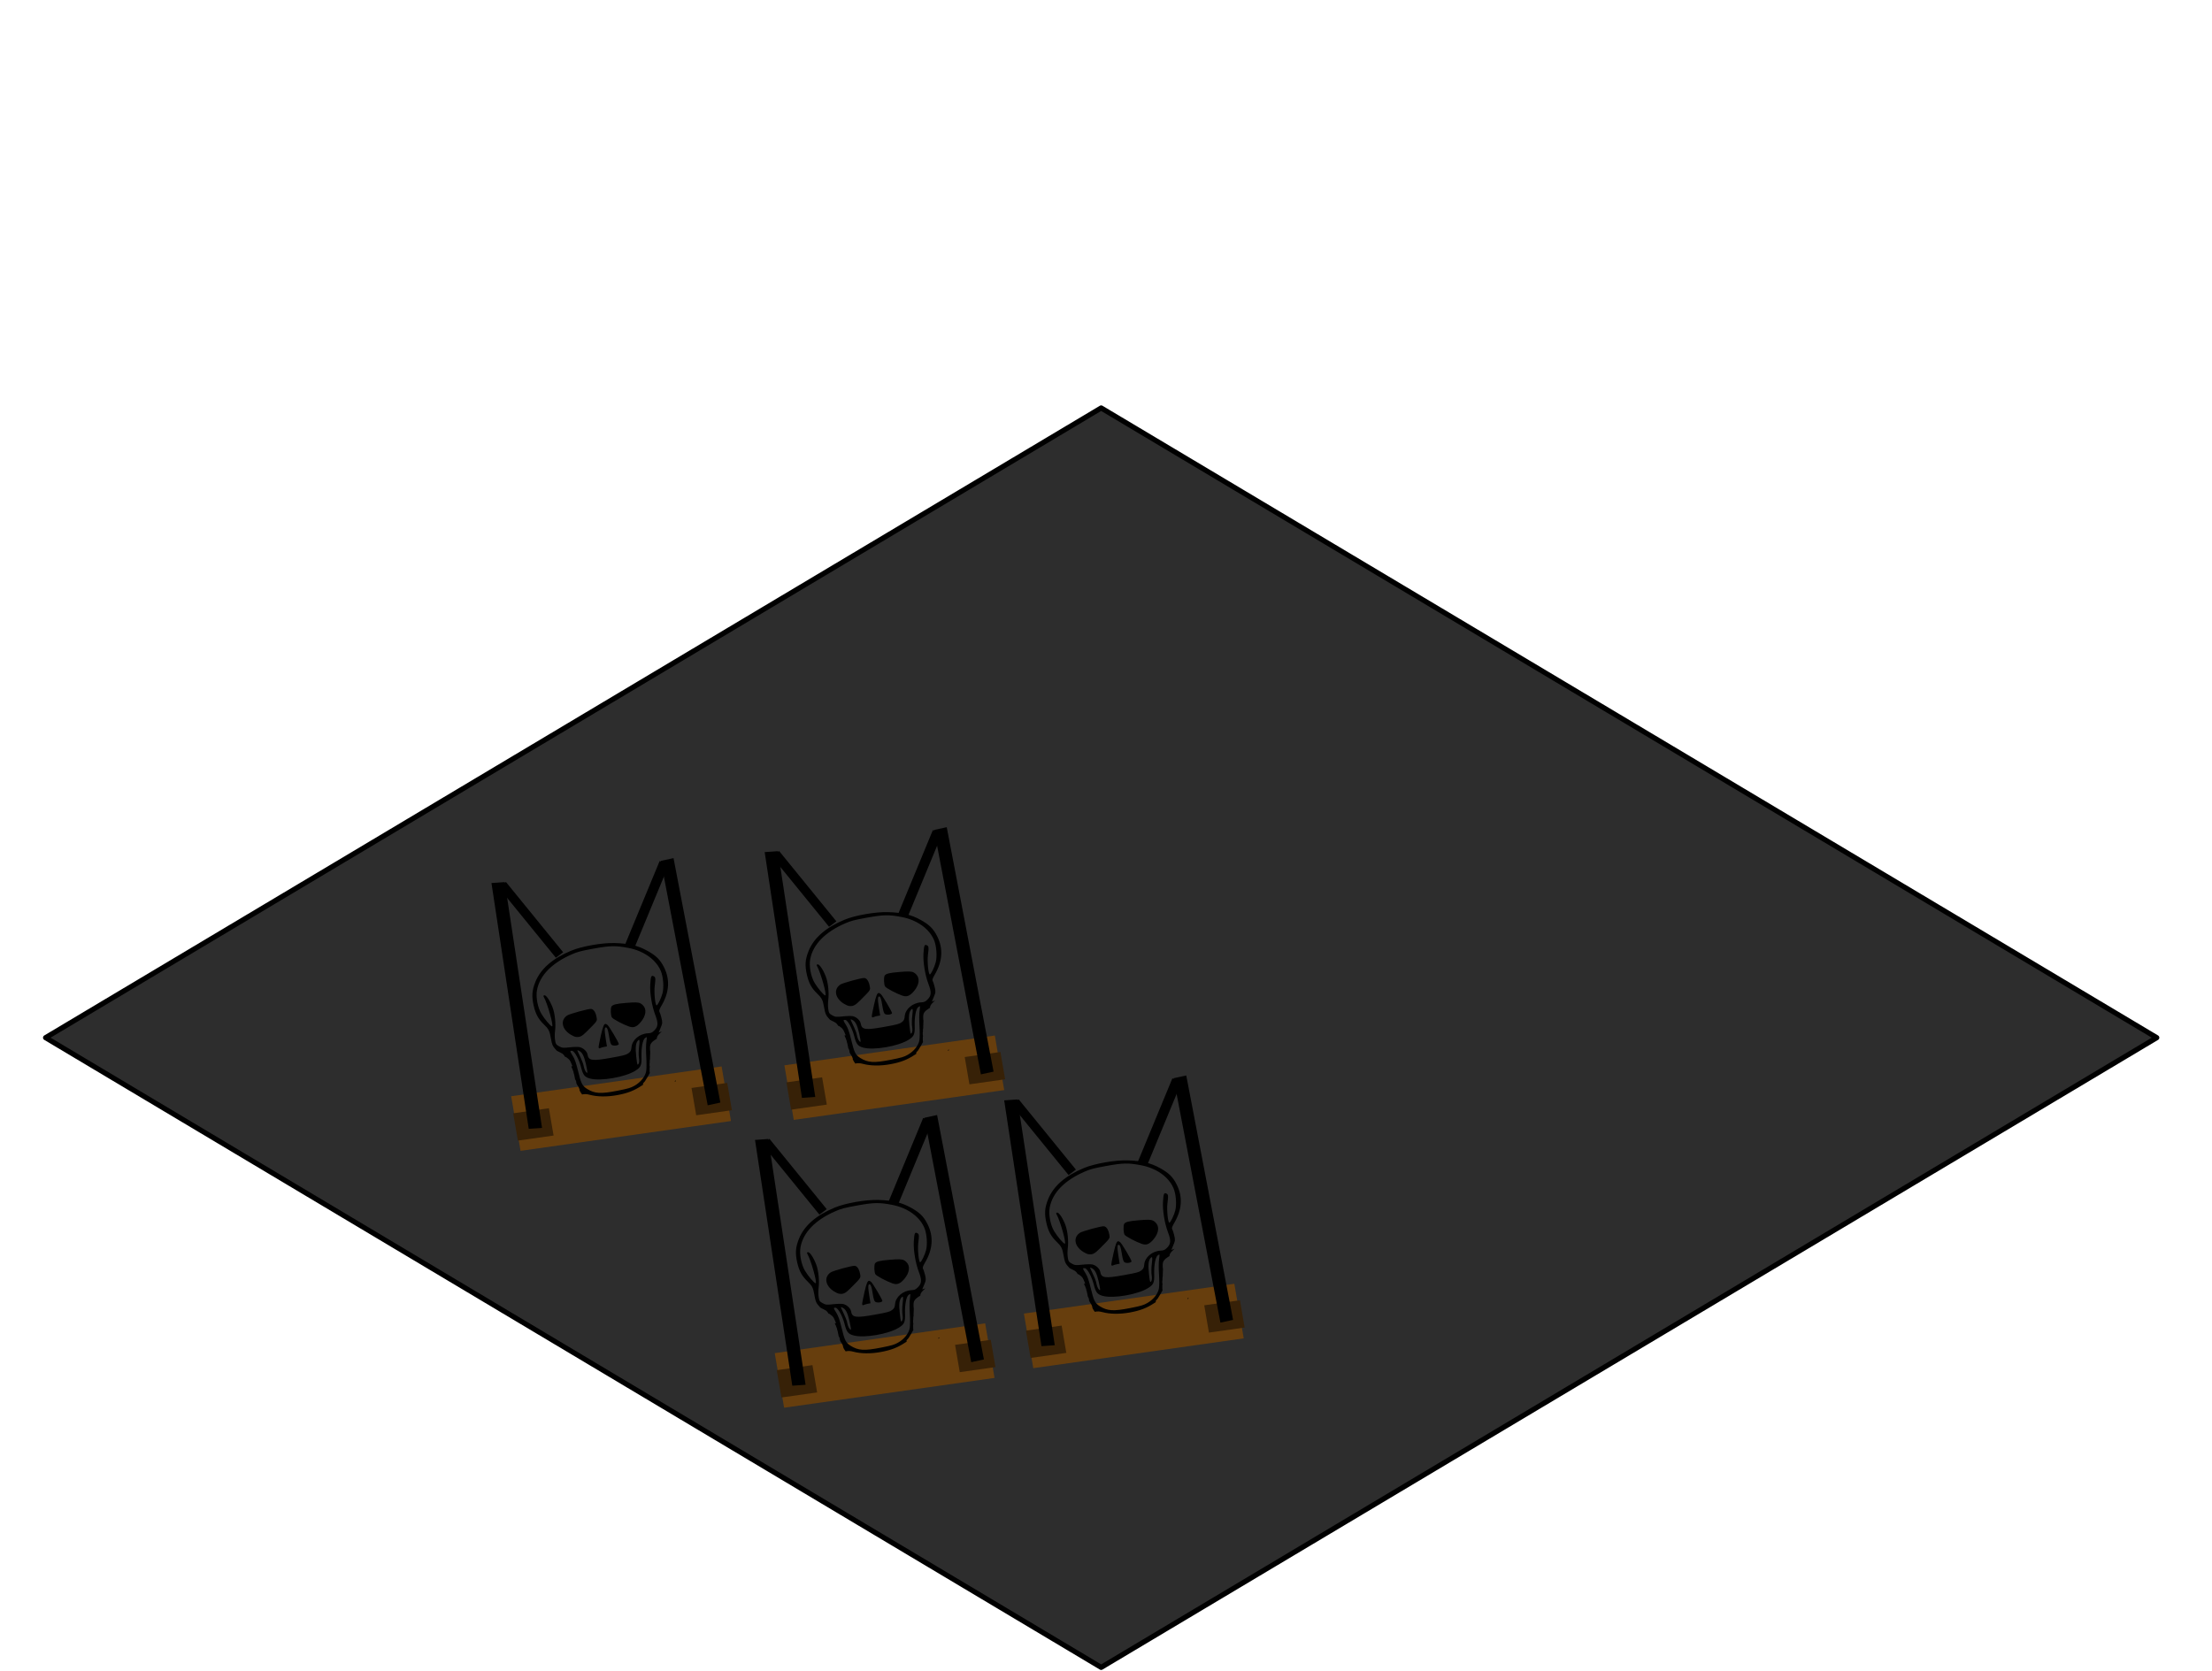
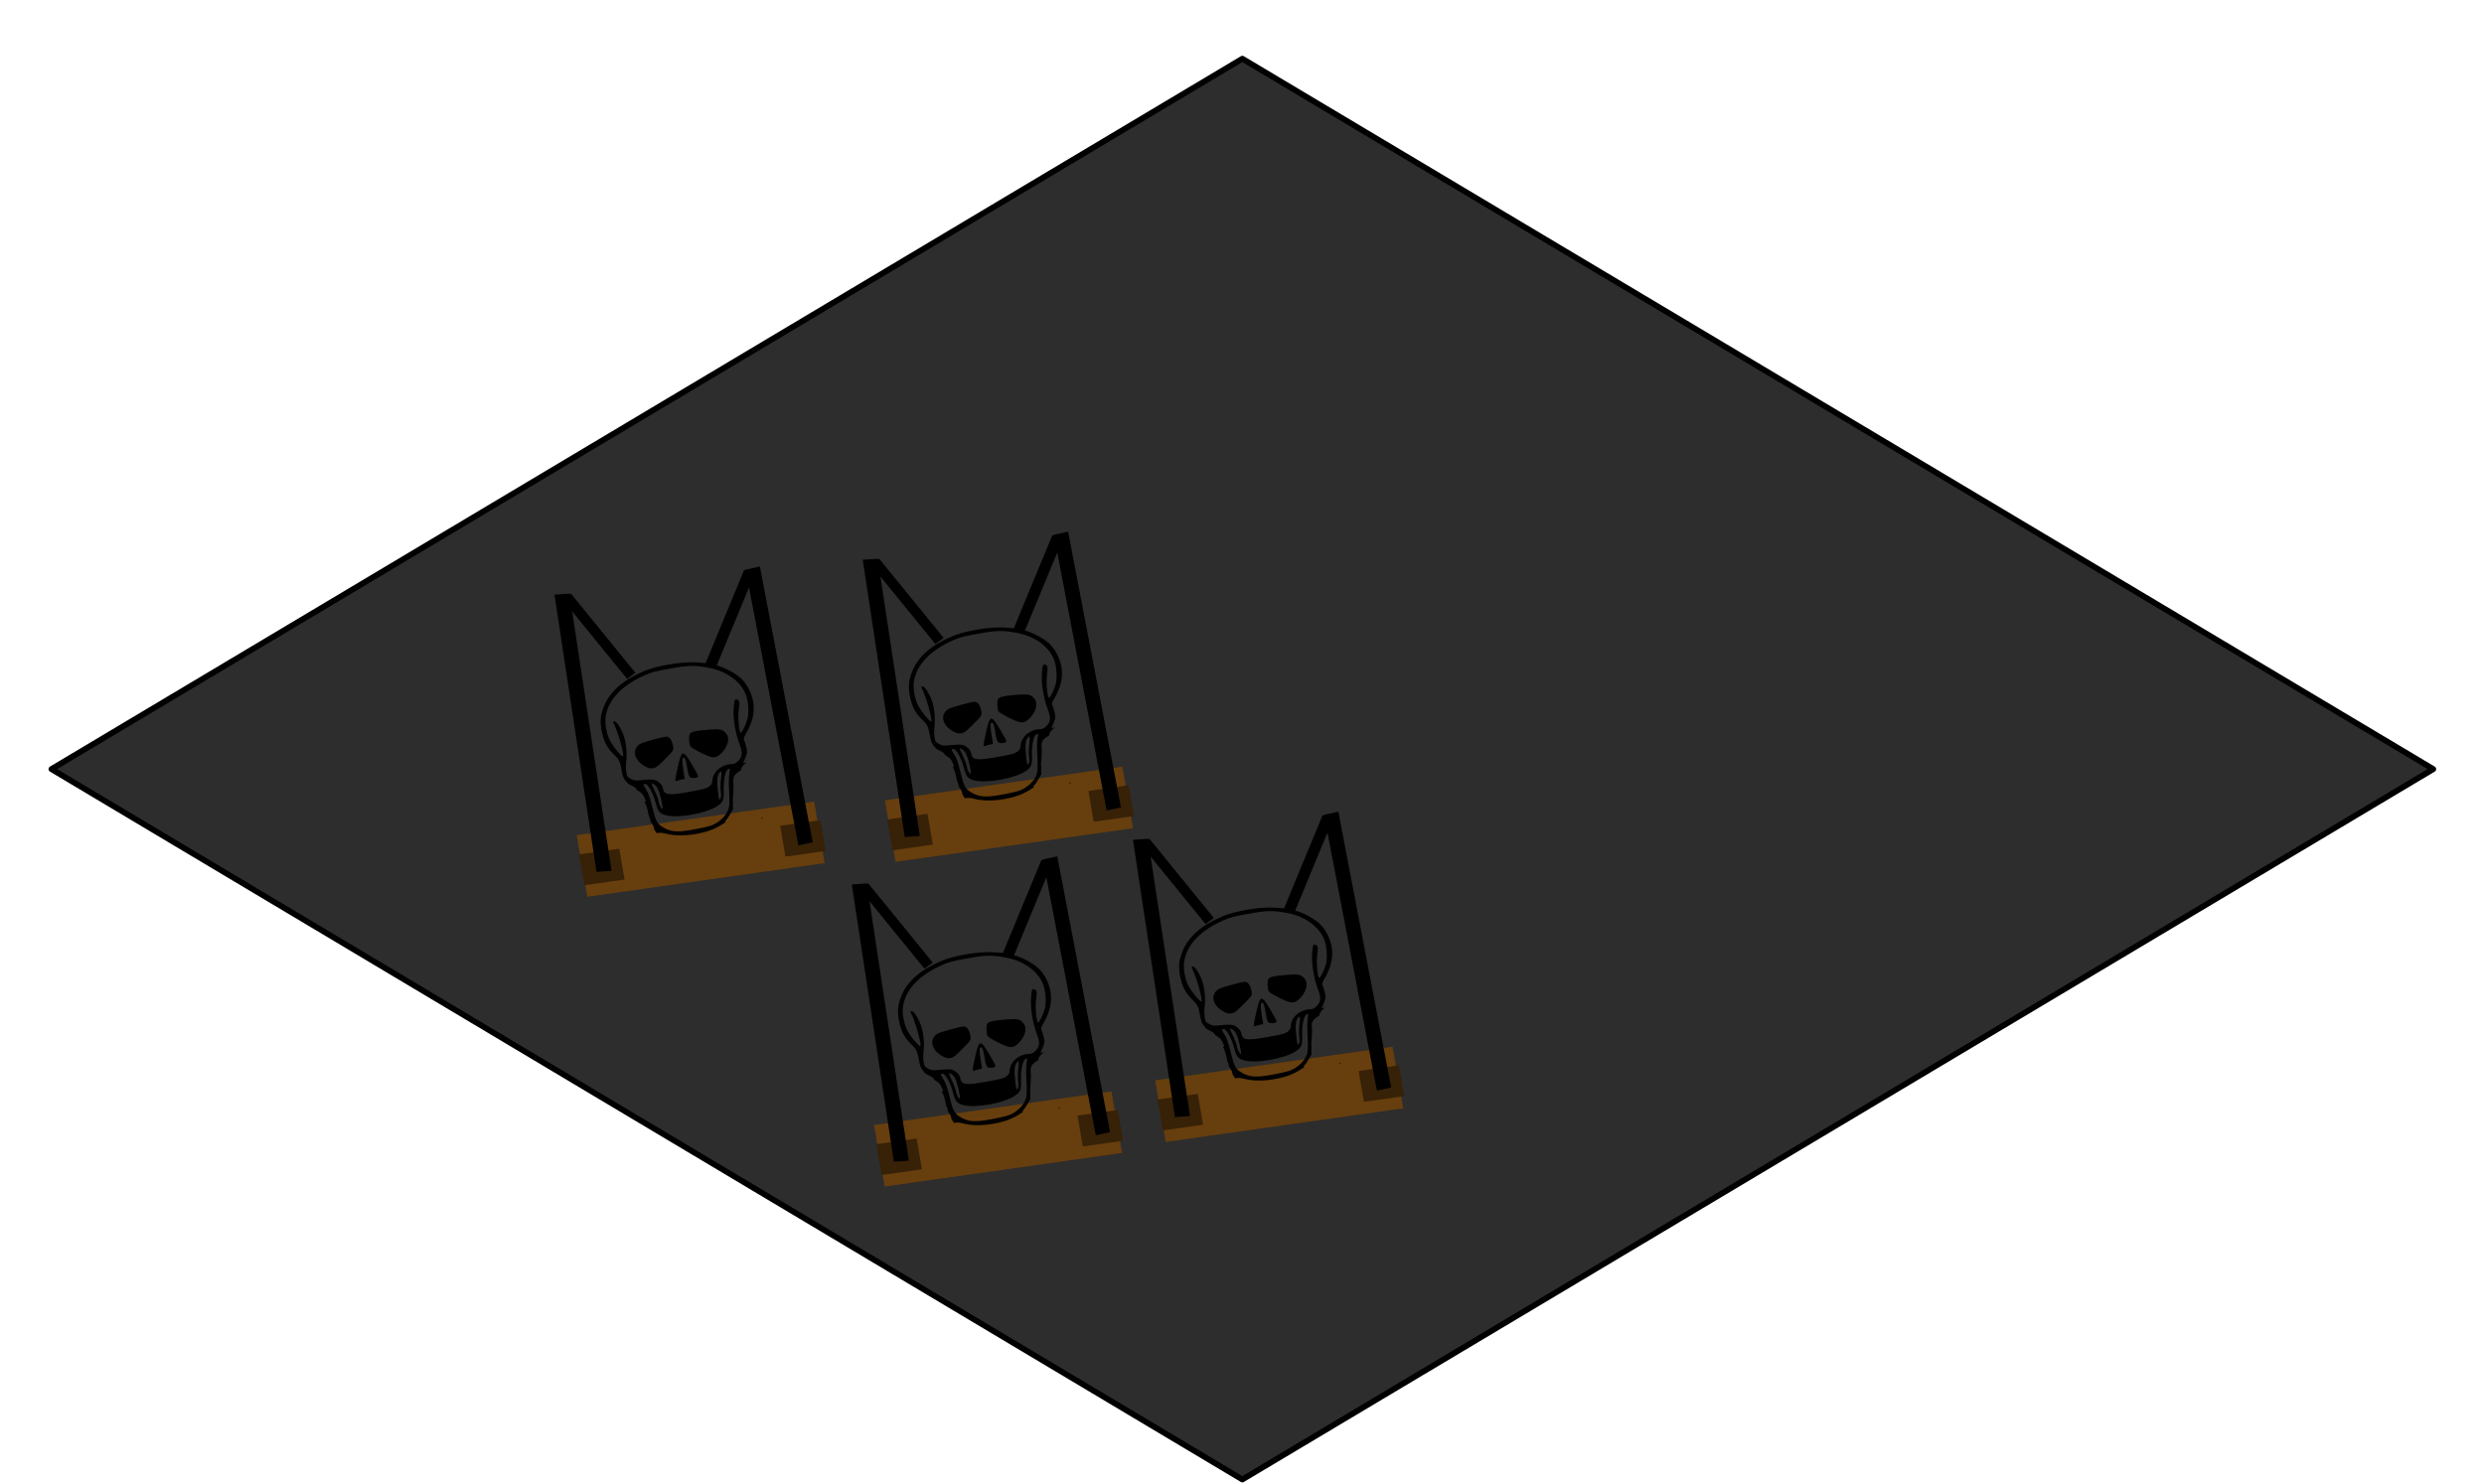
- <svg xmlns="http://www.w3.org/2000/svg" width="430.544" height="325.295" id="svg2" version="1.1">
+ <svg xmlns="http://www.w3.org/2000/svg" width="428.544" height="256" id="svg2" version="1.1">
  <defs id="defs4">
    </defs>
-   <g id="layer1" transform="translate(-53.64341,-569.625)">
+   <g id="layer1" transform="translate(-53.64341,-638.9201)">
    <path id="path3908" d="M 473.436,771.644 267.975,649.049 62.515,771.644 267.975,894.238 Z" style="fill:#2d2d2d;fill-opacity:1;stroke:#000000;stroke-width:1px;stroke-linecap:round;stroke-linejoin:round;stroke-opacity:1" />
    <path style="stroke-width:0.505" d="" id="path3967" transform="translate(53.64341,569.625)" />
    <path style="stroke-width:0.505" d="" id="path4211" transform="translate(53.64341,569.625)" />
    <path style="stroke-width:0.505" d="" id="path4253" transform="translate(53.64341,569.625)" />
  </g>
-   <g id="layer3">
+   <g id="layer3" transform="translate(0,-69.29514)">
    <rect style="fill:#673e0d;fill-opacity:1;stroke-width:0.04;stroke-miterlimit:4;stroke-dasharray:none" id="rect3964" width="41.367" height="10.783" x="61.959" y="225.365" transform="matrix(0.9901143,-0.1402628,0.1692743,0.985569,0,0)" />
    <rect style="fill:#372107;fill-opacity:1;stroke-width:0.047;stroke-miterlimit:4;stroke-dasharray:none" id="rect3966" width="7.018" height="5.392" x="61.785" y="228.709" transform="matrix(0.9901143,-0.1402628,0.1692743,0.985569,0,0)" />
    <rect style="fill:#372107;fill-opacity:1;stroke-width:0.047;stroke-miterlimit:4;stroke-dasharray:none" id="rect3966-6" width="7.018" height="5.392" x="96.843" y="228.694" transform="matrix(0.9901143,-0.1402628,0.1692743,0.985569,0,0)" />
  </g>
-   <g id="layer2">
+   <g id="layer2" transform="translate(0,-69.29514)">
    <path id="path858-8" style="fill:#000000;stroke-width:0.163" d="m 125.96,185.083 c -1.788,-0.989 -3.529,-1.401 -6.276,-1.485 -2.446,-0.075 -6.415,0.617 -8.489,1.48 -3.667,1.527 -5.973,3.54 -6.999,6.115 -0.657,1.648 -0.734,2.779 -0.316,4.62 0.358,1.575 0.917,2.605 1.956,3.6 0.955,0.916 1.14,1.28 1.391,2.738 0.195,1.135 0.326,1.48 0.747,1.954 l 0.405,0.456 c 0.267,0.148 0.544,0.279 0.814,0.422 0.382,0.154 0.618,0.454 0.795,0.797 0.01,0.003 0.019,0.007 0.028,0.01 -0.023,-0.032 -0.057,-0.073 -0.056,-0.073 0.031,-0.002 0.059,0.016 0.087,0.026 0.199,0.068 0.254,0.118 0.32,0.211 0.357,0.206 0.563,0.467 0.734,0.849 0.166,0.371 0.306,0.703 0.312,0.739 0.008,0.045 -0.072,0.065 -0.228,0.066 0.049,0.127 0.098,0.254 0.155,0.372 0.006,0.012 0.023,0.016 0.035,0.023 0.043,0.119 0.086,0.238 0.129,0.357 0.118,0.227 0.147,0.414 0.16,0.589 0.059,0.089 0.094,0.167 0.079,0.25 0.018,0.033 0.028,0.077 0.038,0.112 0.081,0.276 0.051,0.433 0.07,0.383 3.5e-4,-5.2e-4 7.1e-4,-0.003 0.002,-0.003 0.003,-0.01 0.003,-0.011 0.01,-0.032 0.013,0.114 0.009,0.102 0.013,0.153 0.008,0.032 0.015,0.067 0.029,0.139 -0.015,-0.046 -0.014,-0.03 0.1,0.333 -0.008,-0.032 -0.049,-0.117 -0.024,-0.096 0.042,0.033 0.056,0.09 0.078,0.138 0.148,0.32 0.072,0.185 0.123,0.607 0.002,0.011 0.016,-0.029 0.026,-0.024 0.049,0.12 0.066,0.17 0.074,0.213 0.306,0.413 0.608,0.992 0.51,1.12 0.026,0.045 0.021,0.037 0.094,0.157 0.142,0.833 0.01,0.101 0.033,0.11 0.076,0.029 0.085,0.127 0.119,0.202 0.009,0.013 0.021,0.024 0.029,0.038 10e-4,0.002 -0.003,-0.002 -0.007,-0.003 0.067,0.09 0.134,0.179 0.201,0.269 0.008,0.032 0.007,0.04 0.012,0.066 0.512,-0.118 0.953,-0.093 1.503,0.056 1.48,0.402 3.395,0.426 5.349,0.069 1.994,-0.365 3.286,-0.862 4.737,-1.824 0.102,-0.068 0.172,-0.103 0.261,-0.159 0.025,-0.039 0.035,-0.062 0.063,-0.105 -0.005,-0.007 -0.007,-0.01 -0.013,-0.017 -0.138,-0.179 0.239,-0.401 0.36,-0.6 0.122,-0.202 0.247,-0.402 0.37,-0.604 0.014,-0.019 0.024,-0.04 0.039,-0.059 0.043,-0.074 0.059,-0.099 0.113,-0.194 0.005,-0.008 0.22,-0.384 0.432,-0.757 -0.044,-0.175 -0.07,-0.355 -0.045,-0.545 -0.002,-0.136 -0.011,-0.272 -0.006,-0.407 0.002,-0.031 0.043,-0.158 0.039,-0.201 -0.033,-0.412 -0.081,-0.201 -0.05,-0.701 0.001,-0.033 0.026,-0.062 0.04,-0.093 -0.005,-0.239 -0.017,-0.381 0.018,-0.626 0.006,-0.037 0.037,-0.069 0.04,-0.106 0.01,-0.13 -0.004,-0.26 -10e-4,-0.39 0.008,-0.371 0.043,-0.741 0.042,-1.112 -0.032,-0.097 -0.047,-0.264 -0.051,-0.55 -0.012,-0.859 0.102,-1.179 1.328,-1.939 -0.013,-0.309 0.132,-0.558 0.418,-0.871 0.143,-0.157 0.305,-0.297 0.457,-0.446 0.043,-0.042 0.084,-0.068 0.125,-0.102 -0.015,0.007 -0.031,0.013 -0.047,0.019 l -0.597,0.204 0.394,-0.939 c 0.356,-0.844 0.371,-1.038 0.15,-1.932 -0.136,-0.547 -0.317,-1.088 -0.401,-1.201 -0.095,-0.127 0.035,-0.522 0.341,-1.036 1.603,-2.685 1.782,-5.188 0.545,-7.631 -0.751,-1.481 -1.525,-2.24 -3.268,-3.204 z m -12.9,27.664 c -0.007,-0.01 -0.015,-0.02 -0.022,-0.03 0.002,0.007 0.005,0.015 0.009,0.021 0.004,0.005 0.009,0.007 0.013,0.008 z m -0.022,-0.03 -0.003,-0.005 c -0.014,-0.018 -0.028,-0.035 -0.042,-0.053 0.015,0.019 0.028,0.039 0.043,0.059 z m 12.127,-27.2 c 1.611,0.833 2.847,2.061 3.453,3.504 0.48,1.142 0.637,3.161 0.339,4.329 -0.242,0.945 -0.912,2.335 -1.147,2.378 -0.279,0.051 -0.536,-2.519 -0.377,-3.762 0.195,-1.524 0.169,-1.746 -0.233,-1.923 -0.439,-0.194 -0.535,0.051 -0.633,1.601 -0.105,1.66 0.314,4.224 0.974,5.951 0.619,1.621 0.573,2.283 -0.214,3.045 -0.426,0.413 -0.614,0.494 -1.221,0.525 -1.628,0.084 -3.059,1.288 -3.186,2.681 -0.06,0.663 -0.17,0.885 -0.593,1.195 l -10e-4,-2.7e-4 c -0.457,0.335 -0.861,0.443 -3.373,0.895 -3.711,0.668 -4.403,0.57 -4.6,-0.651 -0.095,-0.589 -0.824,-1.269 -1.527,-1.424 -0.301,-0.067 -1.177,-0.049 -1.948,0.038 -1.265,0.143 -1.466,0.123 -2.057,-0.203 -0.592,-0.327 -0.667,-0.442 -0.784,-1.206 -0.072,-0.464 -0.074,-1.254 -0.007,-1.756 0.189,-1.404 -0.016,-3.401 -0.47,-4.588 -0.511,-1.336 -1.257,-2.442 -1.604,-2.379 -0.172,0.031 -0.219,0.132 -0.131,0.283 0.731,1.259 2.028,5.886 1.616,5.765 -0.346,-0.102 -1.446,-1.405 -2.071,-2.455 -0.721,-1.211 -1.101,-3.262 -0.852,-4.593 0.537,-2.87 2.901,-5.294 6.816,-6.987 1.142,-0.494 1.757,-0.654 4.191,-1.096 3.273,-0.594 4.296,-0.614 6.838,-0.126 0.738,0.141 1.439,0.355 2.092,0.628 0.245,0.102 0.482,0.213 0.712,0.332 z m -0.496,9.829 c -0.457,-0.24 -1.086,-0.232 -2.793,-0.095 -1.958,0.158 -2.663,0.338 -2.872,0.733 -0.195,0.369 -0.137,1.734 0.089,2.086 0.213,0.332 2.221,1.399 3.369,1.79 0.858,0.293 1.459,0.062 2.242,-0.862 1.059,-1.25 1.216,-2.556 0.399,-3.325 -0.148,-0.139 -0.282,-0.247 -0.434,-0.327 z m 1.202,6.579 c 0.042,0.024 0.011,0.446 -0.067,0.938 -0.079,0.492 -0.085,1.786 -0.015,2.875 0.07,1.089 0.063,2.347 -0.016,2.796 -0.181,1.036 -1.058,2.143 -2.236,2.821 -0.762,0.439 -1.206,0.57 -3.368,0.996 -3.23,0.637 -4.414,0.567 -5.885,-0.35 -0.955,-0.595 -1.19,-1.063 -1.785,-3.552 -0.355,-1.484 -0.644,-2.298 -1.029,-2.908 -0.57,-0.901 -0.582,-1.012 -0.111,-0.954 0.481,0.059 1.354,1.663 1.738,3.192 0.381,1.52 0.694,1.913 1.756,2.201 2.047,0.555 6.815,-0.268 8.808,-1.522 1.079,-0.678 1.25,-1.075 1.195,-2.774 -0.053,-1.649 0.233,-3.2 0.657,-3.563 0.154,-0.132 0.316,-0.221 0.358,-0.197 z m -10.635,-5.455 c -0.06,-0.024 -0.12,-0.041 -0.182,-0.048 -0.476,-0.056 -4.17,0.952 -4.647,1.267 -1.367,0.903 -1.09,2.611 0.599,3.698 0.36,0.232 0.828,0.445 1.04,0.475 0.805,0.111 1.199,-0.079 2.18,-1.061 2.093,-2.095 2.018,-1.985 1.892,-2.766 -0.131,-0.809 -0.465,-1.393 -0.881,-1.566 z m 9.176,5.99 c 0.018,0.018 0.034,0.049 0.044,0.094 0.041,0.179 0.015,0.576 -0.069,1.228 -0.09,0.702 -0.1,1.669 -0.024,2.149 0.091,0.574 0.06,0.987 -0.092,1.204 -0.213,0.302 -0.25,0.183 -0.43,-1.414 -0.195,-1.727 -0.115,-2.598 0.285,-3.085 0.137,-0.166 0.229,-0.23 0.285,-0.177 z m -6.345,-3.047 c -0.064,-0.039 -0.123,-0.064 -0.179,-0.071 -0.332,-0.045 -0.534,0.525 -0.919,2.176 -0.273,1.172 -0.478,2.251 -0.454,2.398 0.03,0.185 0.126,0.225 0.311,0.129 0.147,-0.076 0.501,-0.181 0.787,-0.233 l 0.521,-0.095 -0.229,-1.422 c -0.29,-1.795 -0.257,-2.416 0.119,-2.25 0.199,0.088 0.338,0.533 0.523,1.677 0.197,1.224 0.318,1.595 0.567,1.733 0.406,0.225 1.374,0.064 1.328,-0.222 -0.058,-0.36 -1.839,-3.368 -2.166,-3.658 -0.076,-0.067 -0.145,-0.121 -0.209,-0.161 z m 13.498,10.954 c -0.054,0.011 -0.106,0.024 -0.168,0.027 -0.019,0.056 -0.039,0.114 -0.059,0.174 0.03,0.01 0.059,0.016 0.089,0.024 z m -18.891,-5.806 c 0.63,0.276 0.997,0.981 1.382,2.651 0.206,0.896 0.32,1.639 0.253,1.651 -0.214,0.039 -0.585,-0.638 -0.688,-1.257 -0.087,-0.522 -0.266,-0.971 -1.146,-2.86 -0.148,-0.317 -0.133,-0.33 0.199,-0.184 z m -0.956,4.694 c -2.2e-4,6e-4 -0.002,0.003 -0.002,0.003 -0.004,-0.009 0.008,0.02 0.002,-0.003 z m 0.19,0.717 c 0.006,0.035 0.004,0.017 0.012,0.06 0.007,0.037 -0.03,0.108 0.009,0.114 0.024,0.004 -7.1e-4,-0.1 -0.021,-0.175 z" />
    <rect style="fill:#000000;fill-opacity:1;stroke-width:0.018;stroke-miterlimit:4;stroke-dasharray:none" id="rect3916" width="1.776" height="17.648" x="-33.835" y="196.702" transform="matrix(0.8018169,-0.5975697,0.6313072,0.7755328,0,0)" />
    <rect style="fill:#000000;fill-opacity:1;stroke-width:0.037;stroke-miterlimit:4;stroke-dasharray:none" id="rect3916-8" width="2.595" height="48.395" x="69.035" y="178.764" transform="matrix(0.9975495,-0.06996481,0.1498797,0.9887042,0,0)" />
    <rect style="fill:#000000;fill-opacity:1;stroke-width:0.019;stroke-miterlimit:4;stroke-dasharray:none" id="rect3916-6" width="1.933" height="17.548" x="-185.204" y="119.937" transform="matrix(-0.9507395,-0.3099908,-0.3823147,0.9240322,0,0)" />
    <rect style="fill:#000000;fill-opacity:1;stroke-width:0.036;stroke-miterlimit:4;stroke-dasharray:none" id="rect3916-8-9" width="2.522" height="48.45" x="-97.358" y="191.105" transform="matrix(-0.9772944,0.2118858,0.1881103,0.9821479,0,0)" />
    <rect style="fill:#673e0d;fill-opacity:1;stroke-width:0.04;stroke-miterlimit:4;stroke-dasharray:none" id="rect3964-5" width="41.367" height="10.783" x="115.413" y="226.863" transform="matrix(0.9901143,-0.1402628,0.1692743,0.985569,0,0)" />
    <rect style="fill:#372107;fill-opacity:1;stroke-width:0.047;stroke-miterlimit:4;stroke-dasharray:none" id="rect3966-1" width="7.018" height="5.392" x="115.239" y="230.207" transform="matrix(0.9901143,-0.1402628,0.1692743,0.985569,0,0)" />
    <rect style="fill:#372107;fill-opacity:1;stroke-width:0.047;stroke-miterlimit:4;stroke-dasharray:none" id="rect3966-6-5" width="7.018" height="5.392" x="150.296" y="230.192" transform="matrix(0.9901143,-0.1402628,0.1692743,0.985569,0,0)" />
    <path id="path858-8-7" style="fill:#000000;stroke-width:0.163" d="m 179.138,179.062 c -1.788,-0.989 -3.529,-1.401 -6.276,-1.485 -2.446,-0.075 -6.415,0.617 -8.489,1.48 -3.667,1.527 -5.973,3.54 -6.999,6.115 -0.657,1.648 -0.734,2.779 -0.316,4.62 0.358,1.575 0.917,2.605 1.956,3.6 0.955,0.916 1.14,1.28 1.391,2.738 0.195,1.135 0.326,1.48 0.747,1.954 l 0.405,0.456 c 0.267,0.148 0.544,0.279 0.814,0.422 0.382,0.154 0.618,0.454 0.795,0.797 0.01,0.003 0.019,0.007 0.028,0.01 -0.023,-0.032 -0.057,-0.073 -0.056,-0.073 0.031,-0.002 0.059,0.016 0.087,0.026 0.199,0.068 0.254,0.118 0.32,0.211 0.357,0.206 0.563,0.467 0.734,0.849 0.166,0.371 0.306,0.703 0.312,0.739 0.008,0.045 -0.072,0.065 -0.228,0.066 0.049,0.127 0.098,0.254 0.155,0.372 0.006,0.012 0.023,0.016 0.035,0.023 0.043,0.119 0.086,0.238 0.129,0.357 0.118,0.227 0.147,0.414 0.16,0.589 0.059,0.089 0.094,0.167 0.079,0.25 0.018,0.033 0.028,0.077 0.038,0.112 0.081,0.276 0.051,0.433 0.07,0.383 3.5e-4,-5.2e-4 7.1e-4,-0.003 0.002,-0.003 0.003,-0.01 0.003,-0.011 0.01,-0.032 0.013,0.114 0.009,0.102 0.013,0.153 0.008,0.032 0.015,0.067 0.029,0.139 -0.015,-0.046 -0.014,-0.03 0.1,0.333 -0.008,-0.032 -0.049,-0.117 -0.024,-0.096 0.042,0.033 0.056,0.09 0.078,0.138 0.148,0.32 0.072,0.185 0.123,0.607 0.002,0.011 0.016,-0.029 0.026,-0.024 0.049,0.12 0.066,0.17 0.074,0.213 0.306,0.413 0.608,0.992 0.51,1.12 0.026,0.045 0.021,0.037 0.094,0.157 0.142,0.833 0.01,0.101 0.033,0.11 0.076,0.029 0.085,0.127 0.119,0.202 0.009,0.013 0.021,0.024 0.029,0.038 0.001,0.002 -0.003,-0.002 -0.007,-0.003 0.067,0.09 0.134,0.179 0.201,0.269 0.008,0.032 0.007,0.04 0.012,0.066 0.512,-0.118 0.953,-0.093 1.503,0.056 1.48,0.402 3.395,0.426 5.349,0.069 1.994,-0.365 3.286,-0.862 4.737,-1.824 0.102,-0.068 0.172,-0.103 0.261,-0.159 0.025,-0.039 0.035,-0.062 0.063,-0.105 -0.005,-0.007 -0.007,-0.01 -0.013,-0.017 -0.138,-0.179 0.239,-0.401 0.36,-0.6 0.122,-0.202 0.247,-0.402 0.37,-0.604 0.014,-0.019 0.024,-0.04 0.039,-0.059 0.043,-0.074 0.059,-0.099 0.113,-0.194 0.005,-0.008 0.22,-0.384 0.432,-0.757 -0.044,-0.175 -0.07,-0.355 -0.045,-0.545 -0.002,-0.136 -0.011,-0.272 -0.006,-0.407 0.002,-0.031 0.043,-0.158 0.039,-0.201 -0.033,-0.412 -0.081,-0.201 -0.05,-0.701 0.001,-0.033 0.026,-0.062 0.04,-0.093 -0.005,-0.239 -0.017,-0.381 0.018,-0.626 0.006,-0.037 0.037,-0.069 0.04,-0.106 0.01,-0.13 -0.004,-0.26 -0.001,-0.39 0.008,-0.371 0.043,-0.741 0.042,-1.112 -0.032,-0.097 -0.047,-0.264 -0.051,-0.55 -0.012,-0.859 0.102,-1.179 1.328,-1.939 -0.013,-0.309 0.132,-0.558 0.418,-0.871 0.143,-0.157 0.305,-0.297 0.457,-0.446 0.043,-0.042 0.084,-0.068 0.125,-0.102 -0.015,0.007 -0.031,0.013 -0.047,0.019 l -0.597,0.204 0.394,-0.939 c 0.356,-0.844 0.371,-1.038 0.15,-1.932 -0.136,-0.547 -0.317,-1.088 -0.401,-1.201 -0.095,-0.127 0.035,-0.522 0.341,-1.036 1.603,-2.685 1.782,-5.188 0.545,-7.631 -0.751,-1.481 -1.525,-2.24 -3.268,-3.204 z m -12.9,27.664 c -0.007,-0.01 -0.015,-0.02 -0.022,-0.03 0.002,0.007 0.005,0.015 0.009,0.021 0.004,0.005 0.009,0.007 0.013,0.008 z m -0.022,-0.03 -0.003,-0.005 c -0.014,-0.018 -0.028,-0.035 -0.042,-0.053 0.015,0.019 0.028,0.039 0.043,0.059 z m 12.127,-27.2 c 1.611,0.833 2.847,2.061 3.453,3.504 0.48,1.142 0.637,3.161 0.339,4.329 -0.242,0.945 -0.912,2.335 -1.147,2.378 -0.279,0.051 -0.536,-2.519 -0.377,-3.762 0.195,-1.524 0.169,-1.746 -0.233,-1.923 -0.439,-0.194 -0.535,0.051 -0.633,1.601 -0.105,1.66 0.314,4.224 0.974,5.951 0.619,1.621 0.573,2.283 -0.214,3.045 -0.426,0.413 -0.614,0.494 -1.221,0.525 -1.628,0.084 -3.059,1.288 -3.186,2.681 -0.06,0.663 -0.17,0.885 -0.593,1.195 l -0.001,-2.7e-4 c -0.457,0.335 -0.861,0.443 -3.373,0.895 -3.711,0.668 -4.403,0.57 -4.6,-0.651 -0.095,-0.589 -0.824,-1.269 -1.527,-1.424 -0.301,-0.067 -1.177,-0.049 -1.948,0.038 -1.265,0.143 -1.466,0.123 -2.057,-0.203 -0.592,-0.327 -0.667,-0.442 -0.784,-1.206 -0.072,-0.464 -0.074,-1.254 -0.007,-1.756 0.189,-1.404 -0.016,-3.401 -0.47,-4.588 -0.511,-1.336 -1.257,-2.442 -1.604,-2.379 -0.172,0.031 -0.219,0.132 -0.131,0.283 0.731,1.259 2.028,5.886 1.616,5.765 -0.346,-0.102 -1.446,-1.405 -2.071,-2.455 -0.721,-1.211 -1.101,-3.262 -0.852,-4.593 0.537,-2.87 2.901,-5.294 6.816,-6.987 1.142,-0.494 1.757,-0.654 4.191,-1.096 3.273,-0.594 4.296,-0.614 6.838,-0.126 0.738,0.141 1.439,0.355 2.092,0.628 0.245,0.102 0.482,0.213 0.712,0.332 z m -0.496,9.829 c -0.457,-0.24 -1.086,-0.232 -2.793,-0.095 -1.958,0.158 -2.663,0.338 -2.872,0.733 -0.195,0.369 -0.137,1.734 0.089,2.086 0.213,0.332 2.221,1.399 3.369,1.79 0.858,0.293 1.459,0.062 2.242,-0.862 1.059,-1.25 1.216,-2.556 0.399,-3.325 -0.148,-0.139 -0.282,-0.247 -0.434,-0.327 z m 1.202,6.579 c 0.042,0.024 0.011,0.446 -0.067,0.938 -0.079,0.492 -0.085,1.786 -0.015,2.875 0.07,1.089 0.063,2.347 -0.016,2.796 -0.181,1.036 -1.058,2.143 -2.236,2.821 -0.762,0.439 -1.206,0.57 -3.368,0.996 -3.23,0.637 -4.414,0.567 -5.885,-0.35 -0.955,-0.595 -1.19,-1.063 -1.785,-3.552 -0.355,-1.484 -0.644,-2.298 -1.029,-2.908 -0.57,-0.901 -0.582,-1.012 -0.111,-0.954 0.481,0.059 1.354,1.663 1.738,3.192 0.381,1.52 0.694,1.913 1.756,2.201 2.047,0.555 6.815,-0.268 8.808,-1.522 1.079,-0.678 1.25,-1.075 1.195,-2.774 -0.053,-1.649 0.233,-3.2 0.657,-3.563 0.154,-0.132 0.316,-0.221 0.358,-0.197 z m -10.635,-5.455 c -0.06,-0.024 -0.12,-0.041 -0.182,-0.048 -0.476,-0.056 -4.17,0.952 -4.647,1.267 -1.367,0.903 -1.09,2.611 0.599,3.698 0.36,0.232 0.828,0.445 1.04,0.475 0.805,0.111 1.199,-0.079 2.18,-1.061 2.093,-2.095 2.018,-1.985 1.892,-2.766 -0.131,-0.809 -0.465,-1.393 -0.881,-1.566 z m 9.176,5.99 c 0.018,0.018 0.034,0.049 0.044,0.094 0.041,0.179 0.015,0.576 -0.069,1.228 -0.09,0.702 -0.1,1.669 -0.024,2.149 0.091,0.574 0.06,0.987 -0.092,1.204 -0.213,0.302 -0.25,0.183 -0.43,-1.414 -0.195,-1.727 -0.115,-2.598 0.285,-3.085 0.137,-0.166 0.229,-0.23 0.285,-0.177 z m -6.345,-3.047 c -0.064,-0.039 -0.123,-0.064 -0.179,-0.071 -0.332,-0.045 -0.534,0.525 -0.919,2.176 -0.273,1.172 -0.478,2.251 -0.454,2.398 0.03,0.185 0.126,0.225 0.311,0.129 0.147,-0.076 0.501,-0.181 0.787,-0.233 l 0.521,-0.095 -0.229,-1.422 c -0.29,-1.795 -0.257,-2.416 0.119,-2.25 0.199,0.088 0.338,0.533 0.523,1.677 0.197,1.224 0.318,1.595 0.567,1.733 0.406,0.225 1.374,0.064 1.328,-0.222 -0.058,-0.36 -1.839,-3.368 -2.166,-3.658 -0.076,-0.067 -0.145,-0.121 -0.209,-0.161 z m 13.498,10.954 c -0.054,0.011 -0.106,0.024 -0.168,0.027 -0.019,0.056 -0.039,0.114 -0.059,0.174 0.03,0.01 0.059,0.016 0.089,0.024 z m -18.891,-5.806 c 0.63,0.276 0.997,0.981 1.382,2.651 0.206,0.896 0.32,1.639 0.253,1.651 -0.214,0.039 -0.585,-0.638 -0.688,-1.257 -0.087,-0.522 -0.266,-0.971 -1.146,-2.86 -0.148,-0.317 -0.133,-0.33 0.199,-0.184 z m -0.956,4.694 c -2.2e-4,6e-4 -0.002,0.003 -0.002,0.003 -0.004,-0.009 0.008,0.02 0.002,-0.003 z m 0.19,0.717 c 0.006,0.035 0.004,0.017 0.012,0.06 0.007,0.037 -0.03,0.108 0.009,0.114 0.024,0.004 -7.1e-4,-0.1 -0.021,-0.175 z" />
    <rect style="fill:#000000;fill-opacity:1;stroke-width:0.018;stroke-miterlimit:4;stroke-dasharray:none" id="rect3916-7" width="1.776" height="17.648" x="11.249" y="223.677" transform="matrix(0.8018169,-0.5975697,0.6313072,0.7755328,0,0)" />
    <rect style="fill:#000000;fill-opacity:1;stroke-width:0.037;stroke-miterlimit:4;stroke-dasharray:none" id="rect3916-8-2" width="2.595" height="48.395" x="122.689" y="176.471" transform="matrix(0.9975495,-0.06996481,0.1498797,0.9887042,0,0)" />
    <rect style="fill:#000000;fill-opacity:1;stroke-width:0.019;stroke-miterlimit:4;stroke-dasharray:none" id="rect3916-6-1" width="1.933" height="17.548" x="-232.181" y="97.662" transform="matrix(-0.9507395,-0.3099908,-0.3823147,0.9240322,0,0)" />
    <rect style="fill:#000000;fill-opacity:1;stroke-width:0.036;stroke-miterlimit:4;stroke-dasharray:none" id="rect3916-8-9-4" width="2.522" height="48.45" x="-150.735" y="196.49" transform="matrix(-0.9772944,0.2118858,0.1881103,0.9821479,0,0)" />
    <rect style="fill:#673e0d;fill-opacity:1;stroke-width:0.04;stroke-miterlimit:4;stroke-dasharray:none" id="rect3964-3" width="41.367" height="10.783" x="104.07" y="282.103" transform="matrix(0.9901143,-0.1402628,0.1692743,0.985569,0,0)" />
    <rect style="fill:#372107;fill-opacity:1;stroke-width:0.047;stroke-miterlimit:4;stroke-dasharray:none" id="rect3966-3" width="7.018" height="5.392" x="103.895" y="285.447" transform="matrix(0.9901143,-0.1402628,0.1692743,0.985569,0,0)" />
    <rect style="fill:#372107;fill-opacity:1;stroke-width:0.047;stroke-miterlimit:4;stroke-dasharray:none" id="rect3966-6-56" width="7.018" height="5.392" x="138.953" y="285.432" transform="matrix(0.9901143,-0.1402628,0.1692743,0.985569,0,0)" />
    <path id="path858-8-0" style="fill:#000000;stroke-width:0.163" d="m 177.258,235.095 c -1.788,-0.989 -3.529,-1.401 -6.276,-1.485 -2.446,-0.075 -6.415,0.617 -8.489,1.48 -3.667,1.527 -5.973,3.54 -6.999,6.115 -0.657,1.648 -0.734,2.779 -0.316,4.62 0.358,1.575 0.917,2.605 1.956,3.6 0.955,0.916 1.14,1.28 1.391,2.738 0.195,1.135 0.326,1.48 0.747,1.954 l 0.405,0.456 c 0.267,0.148 0.544,0.279 0.814,0.422 0.382,0.154 0.618,0.454 0.795,0.797 0.01,0.003 0.019,0.007 0.028,0.01 -0.023,-0.032 -0.057,-0.073 -0.056,-0.073 0.031,-0.002 0.059,0.016 0.087,0.026 0.199,0.068 0.254,0.118 0.32,0.211 0.357,0.206 0.563,0.467 0.734,0.849 0.166,0.371 0.306,0.703 0.312,0.739 0.008,0.045 -0.072,0.065 -0.228,0.066 0.049,0.127 0.098,0.254 0.155,0.372 0.006,0.012 0.023,0.016 0.035,0.023 0.043,0.119 0.086,0.238 0.129,0.357 0.118,0.227 0.147,0.414 0.16,0.589 0.059,0.089 0.094,0.167 0.079,0.25 0.018,0.033 0.028,0.077 0.038,0.112 0.081,0.276 0.051,0.433 0.07,0.383 3.5e-4,-5.2e-4 7.1e-4,-0.003 0.002,-0.003 0.003,-0.01 0.003,-0.011 0.01,-0.032 0.013,0.114 0.009,0.102 0.013,0.153 0.008,0.032 0.015,0.067 0.029,0.139 -0.015,-0.046 -0.014,-0.03 0.1,0.333 -0.008,-0.032 -0.049,-0.117 -0.024,-0.096 0.042,0.033 0.056,0.09 0.078,0.138 0.148,0.32 0.072,0.185 0.123,0.607 0.002,0.011 0.016,-0.029 0.026,-0.024 0.049,0.12 0.066,0.17 0.074,0.213 0.306,0.413 0.608,0.992 0.51,1.12 0.026,0.045 0.021,0.037 0.094,0.157 0.142,0.833 0.01,0.101 0.033,0.11 0.076,0.029 0.085,0.127 0.119,0.202 0.009,0.013 0.021,0.024 0.029,0.038 0.001,0.002 -0.003,-0.002 -0.007,-0.003 0.067,0.09 0.134,0.179 0.201,0.269 0.008,0.032 0.007,0.04 0.012,0.066 0.512,-0.118 0.953,-0.093 1.503,0.056 1.48,0.402 3.395,0.426 5.349,0.069 1.994,-0.365 3.286,-0.862 4.737,-1.824 0.102,-0.068 0.172,-0.103 0.261,-0.159 0.025,-0.039 0.035,-0.062 0.063,-0.105 -0.005,-0.007 -0.007,-0.01 -0.013,-0.017 -0.138,-0.179 0.239,-0.401 0.36,-0.6 0.122,-0.202 0.247,-0.402 0.37,-0.604 0.014,-0.019 0.024,-0.04 0.039,-0.059 0.043,-0.074 0.059,-0.099 0.113,-0.194 0.005,-0.008 0.22,-0.384 0.432,-0.757 -0.044,-0.175 -0.07,-0.355 -0.045,-0.545 -0.002,-0.136 -0.011,-0.272 -0.006,-0.407 0.002,-0.031 0.043,-0.158 0.039,-0.201 -0.033,-0.412 -0.081,-0.201 -0.05,-0.701 10e-4,-0.033 0.026,-0.062 0.04,-0.093 -0.005,-0.239 -0.017,-0.381 0.018,-0.626 0.006,-0.037 0.037,-0.069 0.04,-0.106 0.01,-0.13 -0.004,-0.26 -0.001,-0.39 0.008,-0.371 0.043,-0.741 0.042,-1.112 -0.032,-0.097 -0.047,-0.264 -0.051,-0.55 -0.012,-0.859 0.102,-1.179 1.328,-1.939 -0.013,-0.309 0.132,-0.558 0.418,-0.871 0.143,-0.157 0.305,-0.297 0.457,-0.446 0.043,-0.042 0.084,-0.068 0.125,-0.102 -0.015,0.007 -0.031,0.013 -0.047,0.019 l -0.597,0.204 0.394,-0.939 c 0.356,-0.844 0.371,-1.038 0.15,-1.932 -0.136,-0.547 -0.317,-1.088 -0.401,-1.201 -0.095,-0.127 0.035,-0.522 0.341,-1.036 1.603,-2.685 1.782,-5.188 0.545,-7.631 -0.751,-1.481 -1.525,-2.24 -3.268,-3.204 z m -12.9,27.664 c -0.007,-0.01 -0.015,-0.02 -0.022,-0.03 0.002,0.007 0.005,0.015 0.009,0.021 0.004,0.005 0.009,0.007 0.013,0.008 z m -0.022,-0.03 -0.003,-0.005 c -0.014,-0.018 -0.028,-0.035 -0.042,-0.053 0.015,0.019 0.028,0.039 0.043,0.059 z m 12.127,-27.2 c 1.611,0.833 2.847,2.061 3.453,3.504 0.48,1.142 0.637,3.161 0.339,4.329 -0.242,0.945 -0.912,2.335 -1.147,2.378 -0.279,0.051 -0.536,-2.519 -0.377,-3.762 0.195,-1.524 0.169,-1.746 -0.233,-1.923 -0.439,-0.194 -0.535,0.051 -0.633,1.601 -0.105,1.66 0.314,4.224 0.974,5.951 0.619,1.621 0.573,2.283 -0.214,3.045 -0.426,0.413 -0.614,0.494 -1.221,0.525 -1.628,0.084 -3.059,1.288 -3.186,2.681 -0.06,0.663 -0.17,0.885 -0.593,1.195 l -0.001,-2.7e-4 c -0.457,0.335 -0.861,0.443 -3.373,0.895 -3.711,0.668 -4.403,0.57 -4.6,-0.651 -0.095,-0.589 -0.824,-1.269 -1.527,-1.424 -0.301,-0.067 -1.177,-0.049 -1.948,0.038 -1.265,0.143 -1.466,0.123 -2.057,-0.203 -0.592,-0.327 -0.667,-0.442 -0.784,-1.206 -0.072,-0.464 -0.074,-1.254 -0.007,-1.756 0.189,-1.404 -0.016,-3.401 -0.47,-4.588 -0.511,-1.336 -1.257,-2.442 -1.604,-2.379 -0.172,0.031 -0.219,0.132 -0.131,0.283 0.731,1.259 2.028,5.886 1.616,5.765 -0.346,-0.102 -1.446,-1.405 -2.071,-2.455 -0.721,-1.211 -1.101,-3.262 -0.852,-4.593 0.537,-2.87 2.901,-5.294 6.816,-6.987 1.142,-0.494 1.757,-0.654 4.191,-1.096 3.273,-0.594 4.296,-0.614 6.838,-0.126 0.738,0.141 1.439,0.355 2.092,0.628 0.245,0.102 0.482,0.213 0.712,0.332 z m -0.496,9.829 c -0.457,-0.24 -1.086,-0.232 -2.793,-0.095 -1.958,0.158 -2.663,0.338 -2.872,0.733 -0.195,0.369 -0.137,1.734 0.089,2.086 0.213,0.332 2.221,1.399 3.369,1.79 0.858,0.293 1.459,0.062 2.242,-0.862 1.059,-1.25 1.216,-2.556 0.399,-3.325 -0.148,-0.139 -0.282,-0.247 -0.434,-0.327 z m 1.202,6.579 c 0.042,0.024 0.011,0.446 -0.067,0.938 -0.079,0.492 -0.085,1.786 -0.015,2.875 0.07,1.089 0.063,2.347 -0.016,2.796 -0.181,1.036 -1.058,2.143 -2.236,2.821 -0.762,0.439 -1.206,0.57 -3.368,0.996 -3.23,0.637 -4.414,0.567 -5.885,-0.35 -0.955,-0.595 -1.19,-1.063 -1.785,-3.552 -0.355,-1.484 -0.644,-2.298 -1.029,-2.908 -0.57,-0.901 -0.582,-1.012 -0.111,-0.954 0.481,0.059 1.354,1.663 1.738,3.192 0.381,1.52 0.694,1.913 1.756,2.201 2.047,0.555 6.815,-0.268 8.808,-1.522 1.079,-0.678 1.25,-1.075 1.195,-2.774 -0.053,-1.649 0.233,-3.2 0.657,-3.563 0.154,-0.132 0.316,-0.221 0.358,-0.197 z m -10.635,-5.455 c -0.06,-0.024 -0.12,-0.041 -0.182,-0.048 -0.476,-0.056 -4.17,0.952 -4.647,1.267 -1.367,0.903 -1.09,2.611 0.599,3.698 0.36,0.232 0.828,0.445 1.04,0.475 0.805,0.111 1.199,-0.079 2.18,-1.061 2.093,-2.095 2.018,-1.985 1.892,-2.766 -0.131,-0.809 -0.465,-1.393 -0.881,-1.566 z m 9.176,5.99 c 0.018,0.018 0.034,0.049 0.044,0.094 0.041,0.179 0.015,0.576 -0.069,1.228 -0.09,0.702 -0.1,1.669 -0.024,2.149 0.091,0.574 0.06,0.987 -0.092,1.204 -0.213,0.302 -0.25,0.183 -0.43,-1.414 -0.195,-1.727 -0.115,-2.598 0.285,-3.085 0.137,-0.166 0.229,-0.23 0.285,-0.177 z m -6.345,-3.047 c -0.064,-0.039 -0.123,-0.064 -0.179,-0.071 -0.332,-0.045 -0.534,0.525 -0.919,2.176 -0.273,1.172 -0.478,2.251 -0.454,2.398 0.03,0.185 0.126,0.225 0.311,0.129 0.147,-0.076 0.501,-0.181 0.787,-0.233 l 0.521,-0.095 -0.229,-1.422 c -0.29,-1.795 -0.257,-2.416 0.119,-2.25 0.199,0.088 0.338,0.533 0.523,1.677 0.197,1.224 0.318,1.595 0.567,1.733 0.406,0.225 1.374,0.064 1.328,-0.222 -0.058,-0.36 -1.839,-3.368 -2.166,-3.658 -0.076,-0.067 -0.145,-0.121 -0.209,-0.161 z m 13.498,10.954 c -0.054,0.011 -0.106,0.024 -0.168,0.027 -0.019,0.056 -0.039,0.114 -0.059,0.174 0.03,0.01 0.059,0.016 0.089,0.024 z m -18.891,-5.806 c 0.63,0.276 0.997,0.981 1.382,2.651 0.206,0.896 0.32,1.639 0.253,1.651 -0.214,0.039 -0.585,-0.638 -0.688,-1.257 -0.087,-0.522 -0.266,-0.971 -1.146,-2.86 -0.148,-0.317 -0.133,-0.33 0.199,-0.184 z m -0.956,4.694 c -2.2e-4,6e-4 -0.002,0.003 -0.002,0.003 -0.004,-0.009 0.008,0.02 0.002,-0.003 z m 0.19,0.717 c 0.006,0.035 0.004,0.017 0.012,0.06 0.007,0.037 -0.03,0.108 0.009,0.114 0.024,0.004 -7.1e-4,-0.1 -0.021,-0.175 z" />
    <rect style="fill:#000000;fill-opacity:1;stroke-width:0.018;stroke-miterlimit:4;stroke-dasharray:none" id="rect3916-3" width="1.776" height="17.648" x="-25.617" y="267.522" transform="matrix(0.8018169,-0.5975697,0.6313072,0.7755328,0,0)" />
    <rect style="fill:#000000;fill-opacity:1;stroke-width:0.037;stroke-miterlimit:4;stroke-dasharray:none" id="rect3916-8-5" width="2.595" height="48.395" x="112.398" y="232.416" transform="matrix(0.9975495,-0.06996481,0.1498797,0.9887042,0,0)" />
    <rect style="fill:#000000;fill-opacity:1;stroke-width:0.019;stroke-miterlimit:4;stroke-dasharray:none" id="rect3916-6-6" width="1.933" height="17.548" x="-251.924" y="151.678" transform="matrix(-0.9507395,-0.3099908,-0.3823147,0.9240322,0,0)" />
    <rect style="fill:#000000;fill-opacity:1;stroke-width:0.036;stroke-miterlimit:4;stroke-dasharray:none" id="rect3916-8-9-40" width="2.522" height="48.45" x="-138.345" y="250.869" transform="matrix(-0.9772944,0.2118858,0.1881103,0.9821479,0,0)" />
    <rect style="fill:#673e0d;fill-opacity:1;stroke-width:0.04;stroke-miterlimit:4;stroke-dasharray:none" id="rect3964-4" width="41.367" height="10.783" x="153.194" y="281.281" transform="matrix(0.9901143,-0.1402628,0.1692743,0.985569,0,0)" />
    <rect style="fill:#372107;fill-opacity:1;stroke-width:0.047;stroke-miterlimit:4;stroke-dasharray:none" id="rect3966-18" width="7.018" height="5.392" x="153.02" y="284.625" transform="matrix(0.9901143,-0.1402628,0.1692743,0.985569,0,0)" />
    <rect style="fill:#372107;fill-opacity:1;stroke-width:0.047;stroke-miterlimit:4;stroke-dasharray:none" id="rect3966-6-9" width="7.018" height="5.392" x="188.077" y="284.61" transform="matrix(0.9901143,-0.1402628,0.1692743,0.985569,0,0)" />
    <path id="path858-8-72" style="fill:#000000;stroke-width:0.163" d="m 225.758,227.395 c -1.788,-0.989 -3.529,-1.401 -6.276,-1.485 -2.446,-0.075 -6.415,0.617 -8.489,1.48 -3.667,1.527 -5.973,3.54 -6.999,6.115 -0.657,1.648 -0.734,2.779 -0.316,4.62 0.358,1.575 0.917,2.605 1.956,3.6 0.955,0.916 1.14,1.28 1.391,2.738 0.195,1.135 0.326,1.48 0.747,1.954 l 0.405,0.456 c 0.267,0.148 0.544,0.279 0.814,0.422 0.382,0.154 0.618,0.454 0.795,0.797 0.01,0.003 0.019,0.007 0.028,0.01 -0.023,-0.032 -0.057,-0.073 -0.056,-0.073 0.031,-0.002 0.059,0.016 0.087,0.026 0.199,0.068 0.254,0.118 0.32,0.211 0.357,0.206 0.563,0.467 0.734,0.849 0.166,0.371 0.306,0.703 0.312,0.739 0.008,0.045 -0.072,0.065 -0.228,0.066 0.049,0.127 0.098,0.254 0.155,0.372 0.006,0.012 0.023,0.016 0.035,0.023 0.043,0.119 0.086,0.238 0.129,0.357 0.118,0.227 0.147,0.414 0.16,0.589 0.059,0.089 0.094,0.167 0.079,0.25 0.018,0.033 0.028,0.077 0.038,0.112 0.081,0.276 0.051,0.433 0.07,0.383 3.5e-4,-5.2e-4 7.1e-4,-0.003 0.002,-0.003 0.003,-0.01 0.003,-0.011 0.01,-0.032 0.013,0.114 0.009,0.102 0.013,0.153 0.008,0.032 0.015,0.067 0.029,0.139 -0.015,-0.046 -0.014,-0.03 0.1,0.333 -0.008,-0.032 -0.049,-0.117 -0.024,-0.096 0.042,0.033 0.056,0.09 0.078,0.138 0.148,0.32 0.072,0.185 0.123,0.607 0.002,0.011 0.016,-0.029 0.026,-0.024 0.049,0.12 0.066,0.17 0.074,0.213 0.306,0.413 0.608,0.992 0.51,1.12 0.026,0.045 0.021,0.037 0.094,0.157 0.142,0.833 0.01,0.101 0.033,0.11 0.076,0.029 0.085,0.127 0.119,0.202 0.009,0.013 0.021,0.024 0.029,0.038 0.001,0.002 -0.003,-0.002 -0.007,-0.003 0.067,0.09 0.134,0.179 0.201,0.269 0.008,0.032 0.007,0.04 0.012,0.066 0.512,-0.118 0.953,-0.093 1.503,0.056 1.48,0.402 3.395,0.426 5.349,0.069 1.994,-0.365 3.286,-0.862 4.737,-1.824 0.102,-0.068 0.172,-0.103 0.261,-0.159 0.025,-0.039 0.035,-0.062 0.063,-0.105 -0.005,-0.007 -0.007,-0.01 -0.013,-0.017 -0.138,-0.179 0.239,-0.401 0.36,-0.6 0.122,-0.202 0.247,-0.402 0.37,-0.604 0.014,-0.019 0.024,-0.04 0.039,-0.059 0.043,-0.074 0.059,-0.099 0.113,-0.194 0.005,-0.008 0.22,-0.384 0.432,-0.757 -0.044,-0.175 -0.07,-0.355 -0.045,-0.545 -0.002,-0.136 -0.011,-0.272 -0.006,-0.407 0.002,-0.031 0.043,-0.158 0.039,-0.201 -0.033,-0.412 -0.081,-0.201 -0.05,-0.701 0.001,-0.033 0.026,-0.062 0.04,-0.093 -0.005,-0.239 -0.017,-0.381 0.018,-0.626 0.006,-0.037 0.037,-0.069 0.04,-0.106 0.01,-0.13 -0.004,-0.26 -0.001,-0.39 0.008,-0.371 0.043,-0.741 0.042,-1.112 -0.032,-0.097 -0.047,-0.264 -0.051,-0.55 -0.012,-0.859 0.102,-1.179 1.328,-1.939 -0.013,-0.309 0.132,-0.558 0.418,-0.871 0.143,-0.157 0.305,-0.297 0.457,-0.446 0.043,-0.042 0.084,-0.068 0.125,-0.102 -0.015,0.007 -0.031,0.013 -0.047,0.019 l -0.597,0.204 0.394,-0.939 c 0.356,-0.844 0.371,-1.038 0.15,-1.932 -0.136,-0.547 -0.317,-1.088 -0.401,-1.201 -0.095,-0.127 0.035,-0.522 0.341,-1.036 1.603,-2.685 1.782,-5.188 0.545,-7.631 -0.751,-1.481 -1.525,-2.24 -3.268,-3.204 z m -12.9,27.664 c -0.007,-0.01 -0.015,-0.02 -0.022,-0.03 0.002,0.007 0.005,0.015 0.009,0.021 0.004,0.005 0.009,0.007 0.013,0.008 z m -0.022,-0.03 -0.003,-0.005 c -0.014,-0.018 -0.028,-0.035 -0.042,-0.053 0.015,0.019 0.028,0.039 0.043,0.059 z m 12.127,-27.2 c 1.611,0.833 2.847,2.061 3.453,3.504 0.48,1.142 0.637,3.161 0.339,4.329 -0.242,0.945 -0.912,2.335 -1.147,2.378 -0.279,0.051 -0.536,-2.519 -0.377,-3.762 0.195,-1.524 0.169,-1.746 -0.233,-1.923 -0.439,-0.194 -0.535,0.051 -0.633,1.601 -0.105,1.66 0.314,4.224 0.974,5.951 0.619,1.621 0.573,2.283 -0.214,3.045 -0.426,0.413 -0.614,0.494 -1.221,0.525 -1.628,0.084 -3.059,1.288 -3.186,2.681 -0.06,0.663 -0.17,0.885 -0.593,1.195 l -0.001,-2.7e-4 c -0.457,0.335 -0.861,0.443 -3.373,0.895 -3.711,0.668 -4.403,0.57 -4.6,-0.651 -0.095,-0.589 -0.824,-1.269 -1.527,-1.424 -0.301,-0.067 -1.177,-0.049 -1.948,0.038 -1.265,0.143 -1.466,0.123 -2.057,-0.203 -0.592,-0.327 -0.667,-0.442 -0.784,-1.206 -0.072,-0.464 -0.074,-1.254 -0.007,-1.756 0.189,-1.404 -0.016,-3.401 -0.47,-4.588 -0.511,-1.336 -1.257,-2.442 -1.604,-2.379 -0.172,0.031 -0.219,0.132 -0.131,0.283 0.731,1.259 2.028,5.886 1.616,5.765 -0.346,-0.102 -1.446,-1.405 -2.071,-2.455 -0.721,-1.211 -1.101,-3.262 -0.852,-4.593 0.537,-2.87 2.901,-5.294 6.816,-6.987 1.142,-0.494 1.757,-0.654 4.191,-1.096 3.273,-0.594 4.296,-0.614 6.838,-0.126 0.738,0.141 1.439,0.355 2.092,0.628 0.245,0.102 0.482,0.213 0.712,0.332 z m -0.496,9.829 c -0.457,-0.24 -1.086,-0.232 -2.793,-0.095 -1.958,0.158 -2.663,0.338 -2.872,0.733 -0.195,0.369 -0.137,1.734 0.089,2.086 0.213,0.332 2.221,1.399 3.369,1.79 0.858,0.293 1.459,0.062 2.242,-0.862 1.059,-1.25 1.216,-2.556 0.399,-3.325 -0.148,-0.139 -0.282,-0.247 -0.434,-0.327 z m 1.202,6.579 c 0.042,0.024 0.011,0.446 -0.067,0.938 -0.079,0.492 -0.085,1.786 -0.015,2.875 0.07,1.089 0.063,2.347 -0.016,2.796 -0.181,1.036 -1.058,2.143 -2.236,2.821 -0.762,0.439 -1.206,0.57 -3.368,0.996 -3.23,0.637 -4.414,0.567 -5.885,-0.35 -0.955,-0.595 -1.19,-1.063 -1.785,-3.552 -0.355,-1.484 -0.644,-2.298 -1.029,-2.908 -0.57,-0.901 -0.582,-1.012 -0.111,-0.954 0.481,0.059 1.354,1.663 1.738,3.192 0.381,1.52 0.694,1.913 1.756,2.201 2.047,0.555 6.815,-0.268 8.808,-1.522 1.079,-0.678 1.25,-1.075 1.195,-2.774 -0.053,-1.649 0.233,-3.2 0.657,-3.563 0.154,-0.132 0.316,-0.221 0.358,-0.197 z m -10.635,-5.455 c -0.06,-0.024 -0.12,-0.041 -0.182,-0.048 -0.476,-0.056 -4.17,0.952 -4.647,1.267 -1.367,0.903 -1.09,2.611 0.599,3.698 0.36,0.232 0.828,0.445 1.04,0.475 0.805,0.111 1.199,-0.079 2.18,-1.061 2.093,-2.095 2.018,-1.985 1.892,-2.766 -0.131,-0.809 -0.465,-1.393 -0.881,-1.566 z m 9.176,5.99 c 0.018,0.018 0.034,0.049 0.044,0.094 0.041,0.179 0.015,0.576 -0.069,1.228 -0.09,0.702 -0.1,1.669 -0.024,2.149 0.091,0.574 0.06,0.987 -0.092,1.204 -0.213,0.302 -0.25,0.183 -0.43,-1.414 -0.195,-1.727 -0.115,-2.598 0.285,-3.085 0.137,-0.166 0.229,-0.23 0.285,-0.177 z m -6.345,-3.047 c -0.064,-0.039 -0.123,-0.064 -0.179,-0.071 -0.332,-0.045 -0.534,0.525 -0.919,2.176 -0.273,1.172 -0.478,2.251 -0.454,2.398 0.03,0.185 0.126,0.225 0.311,0.129 0.147,-0.076 0.501,-0.181 0.787,-0.233 l 0.521,-0.095 -0.229,-1.422 c -0.29,-1.795 -0.257,-2.416 0.119,-2.25 0.199,0.088 0.338,0.533 0.523,1.677 0.197,1.224 0.318,1.595 0.567,1.733 0.406,0.225 1.374,0.064 1.328,-0.222 -0.058,-0.36 -1.839,-3.368 -2.166,-3.658 -0.076,-0.067 -0.145,-0.121 -0.209,-0.161 z m 13.498,10.954 c -0.054,0.011 -0.106,0.024 -0.168,0.027 -0.019,0.056 -0.039,0.114 -0.059,0.174 0.03,0.01 0.059,0.016 0.089,0.024 z m -18.891,-5.806 c 0.63,0.276 0.997,0.981 1.382,2.651 0.206,0.896 0.32,1.639 0.253,1.651 -0.214,0.039 -0.585,-0.638 -0.688,-1.257 -0.087,-0.522 -0.266,-0.971 -1.146,-2.86 -0.148,-0.317 -0.133,-0.33 0.199,-0.184 z m -0.956,4.694 c -2.2e-4,6e-4 -0.002,0.003 -0.002,0.003 -0.004,-0.009 0.008,0.02 0.002,-0.003 z m 0.19,0.717 c 0.006,0.035 0.004,0.017 0.012,0.06 0.007,0.037 -0.03,0.108 0.009,0.114 0.024,0.004 -7.1e-4,-0.1 -0.021,-0.175 z" />
    <rect style="fill:#000000;fill-opacity:1;stroke-width:0.018;stroke-miterlimit:4;stroke-dasharray:none" id="rect3916-4" width="1.776" height="17.648" x="16.896" y="290.35" transform="matrix(0.8018169,-0.5975697,0.6313072,0.7755328,0,0)" />
    <rect style="fill:#000000;fill-opacity:1;stroke-width:0.037;stroke-miterlimit:4;stroke-dasharray:none" id="rect3916-8-29" width="2.595" height="48.395" x="161.663" y="228.114" transform="matrix(0.9975495,-0.06996481,0.1498797,0.9887042,0,0)" />
    <rect style="fill:#000000;fill-opacity:1;stroke-width:0.019;stroke-miterlimit:4;stroke-dasharray:none" id="rect3916-6-2" width="1.933" height="17.548" x="-293.92" y="129.256" transform="matrix(-0.9507395,-0.3099908,-0.3823147,0.9240322,0,0)" />
    <rect style="fill:#000000;fill-opacity:1;stroke-width:0.036;stroke-miterlimit:4;stroke-dasharray:none" id="rect3916-8-9-6" width="2.522" height="48.45" x="-187.441" y="253.62" transform="matrix(-0.9772944,0.2118858,0.1881103,0.9821479,0,0)" />
  </g>
</svg>
